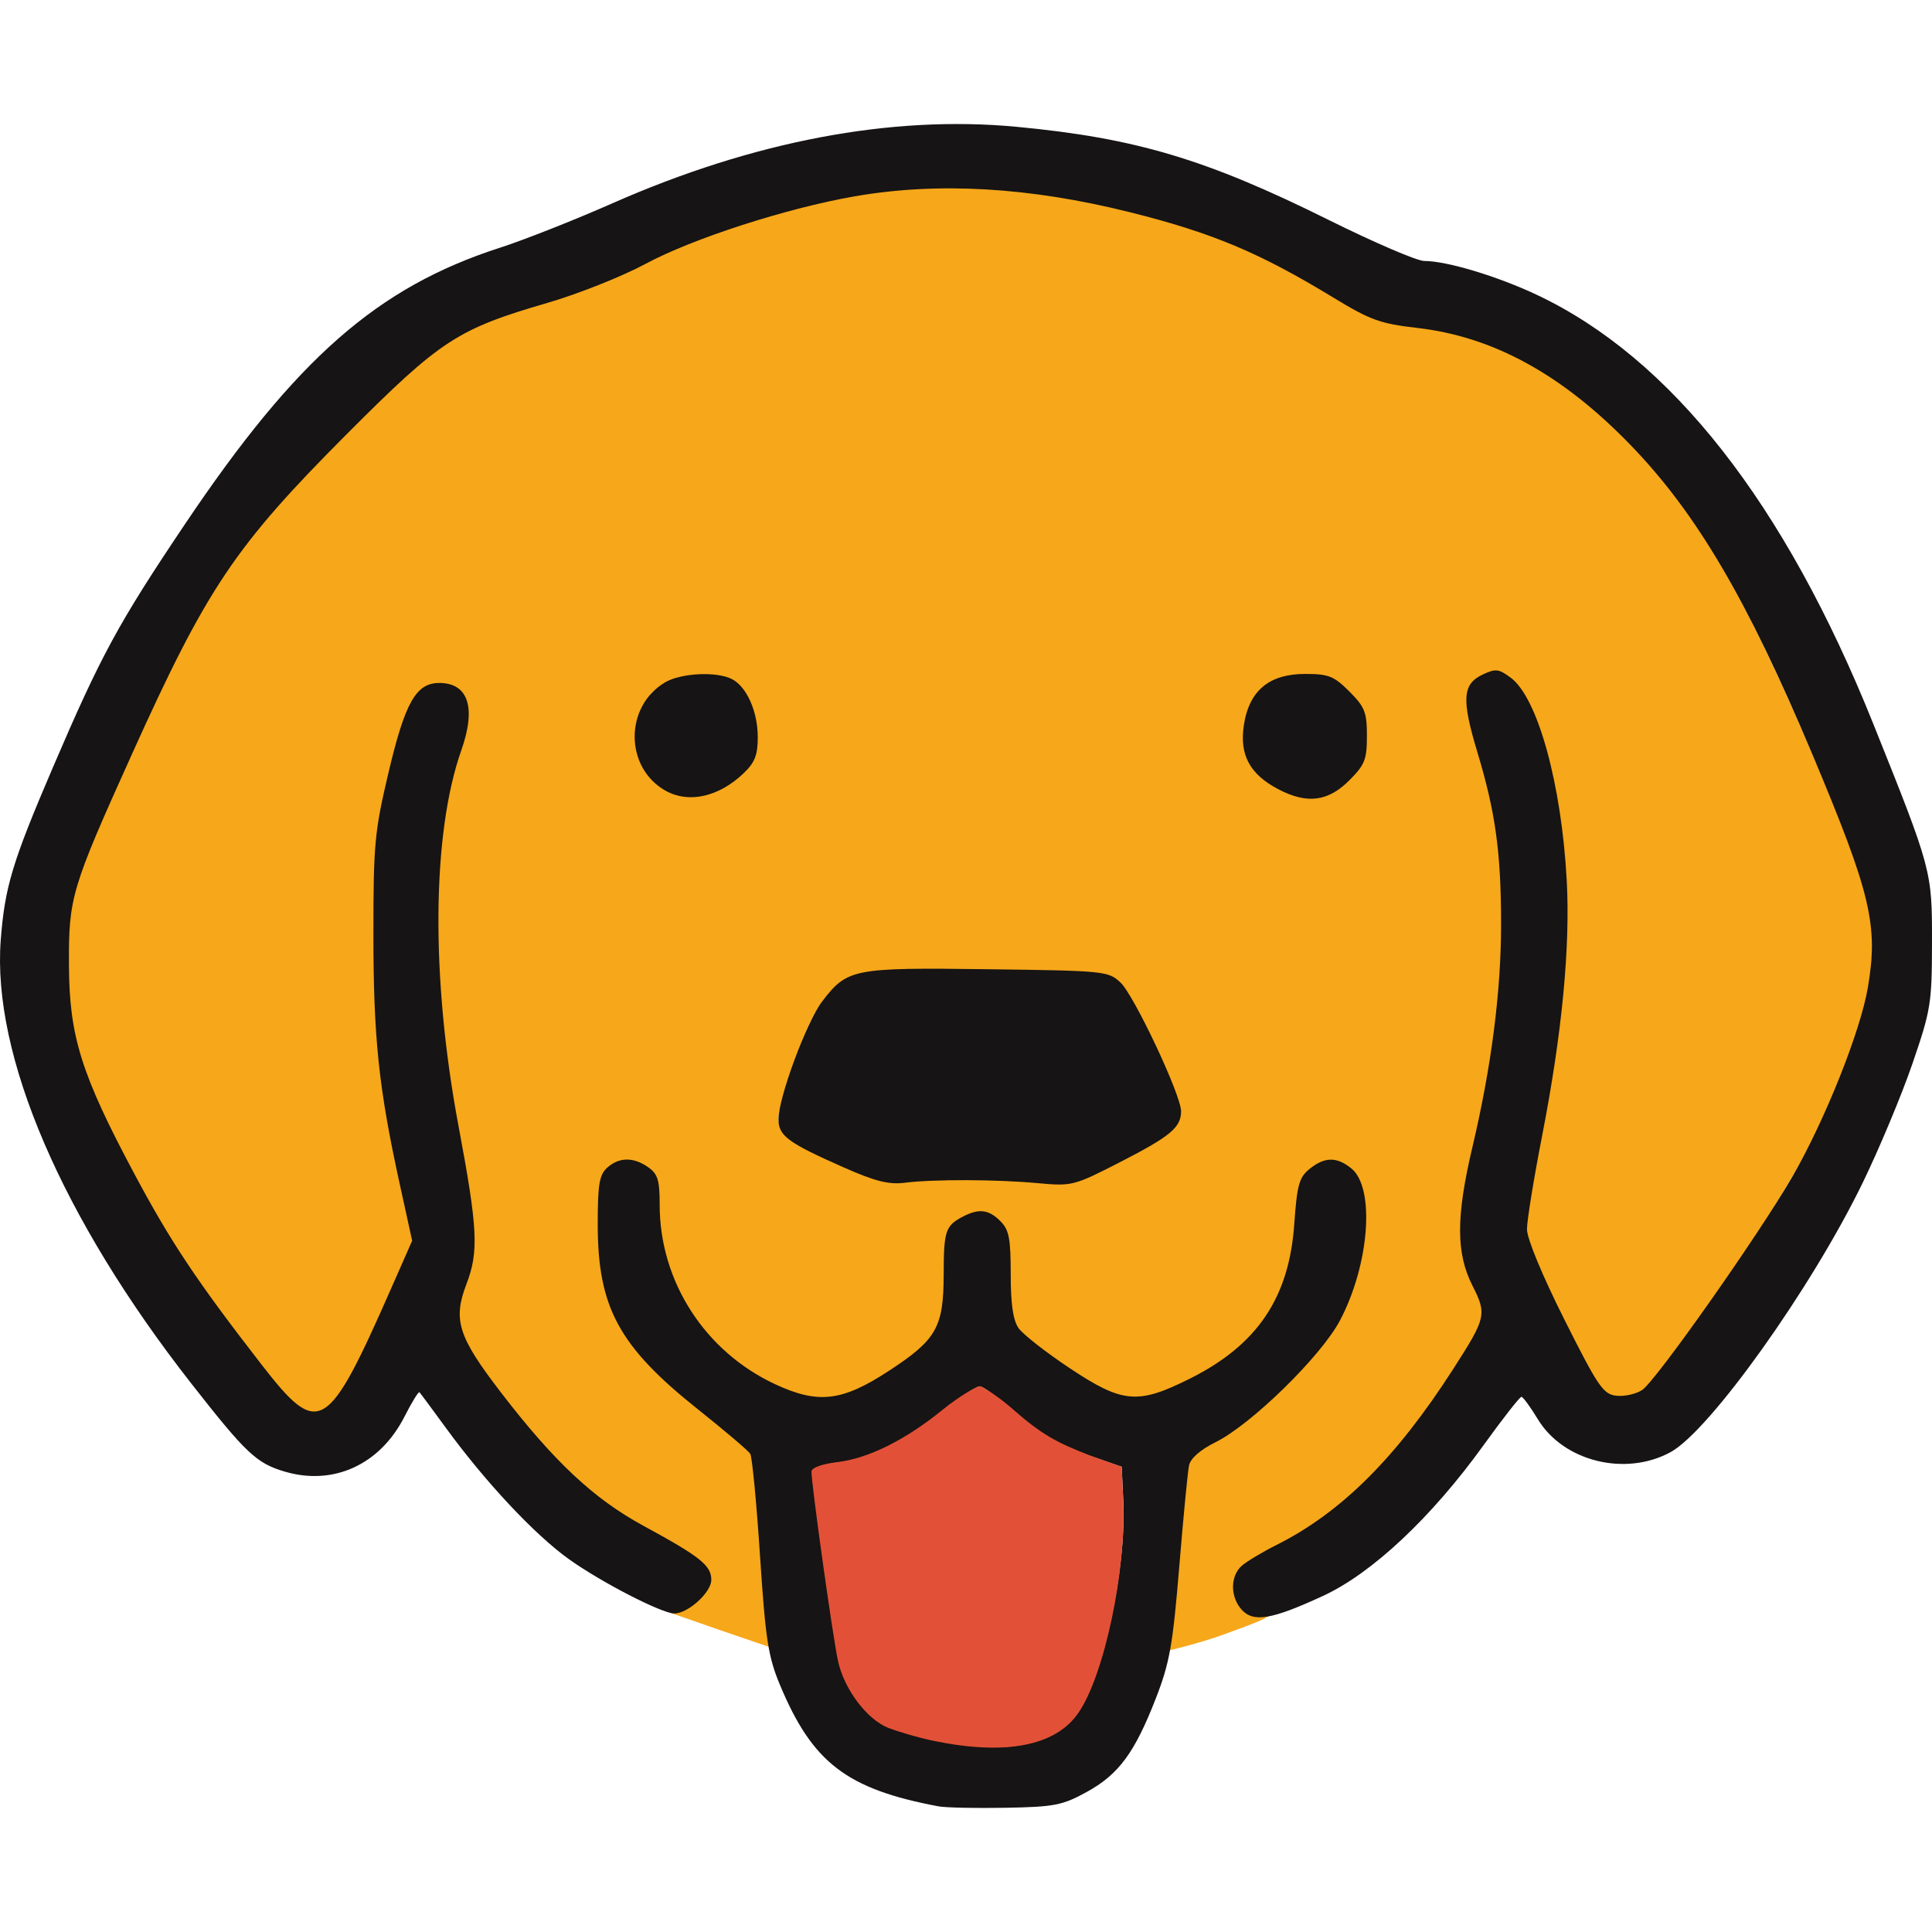
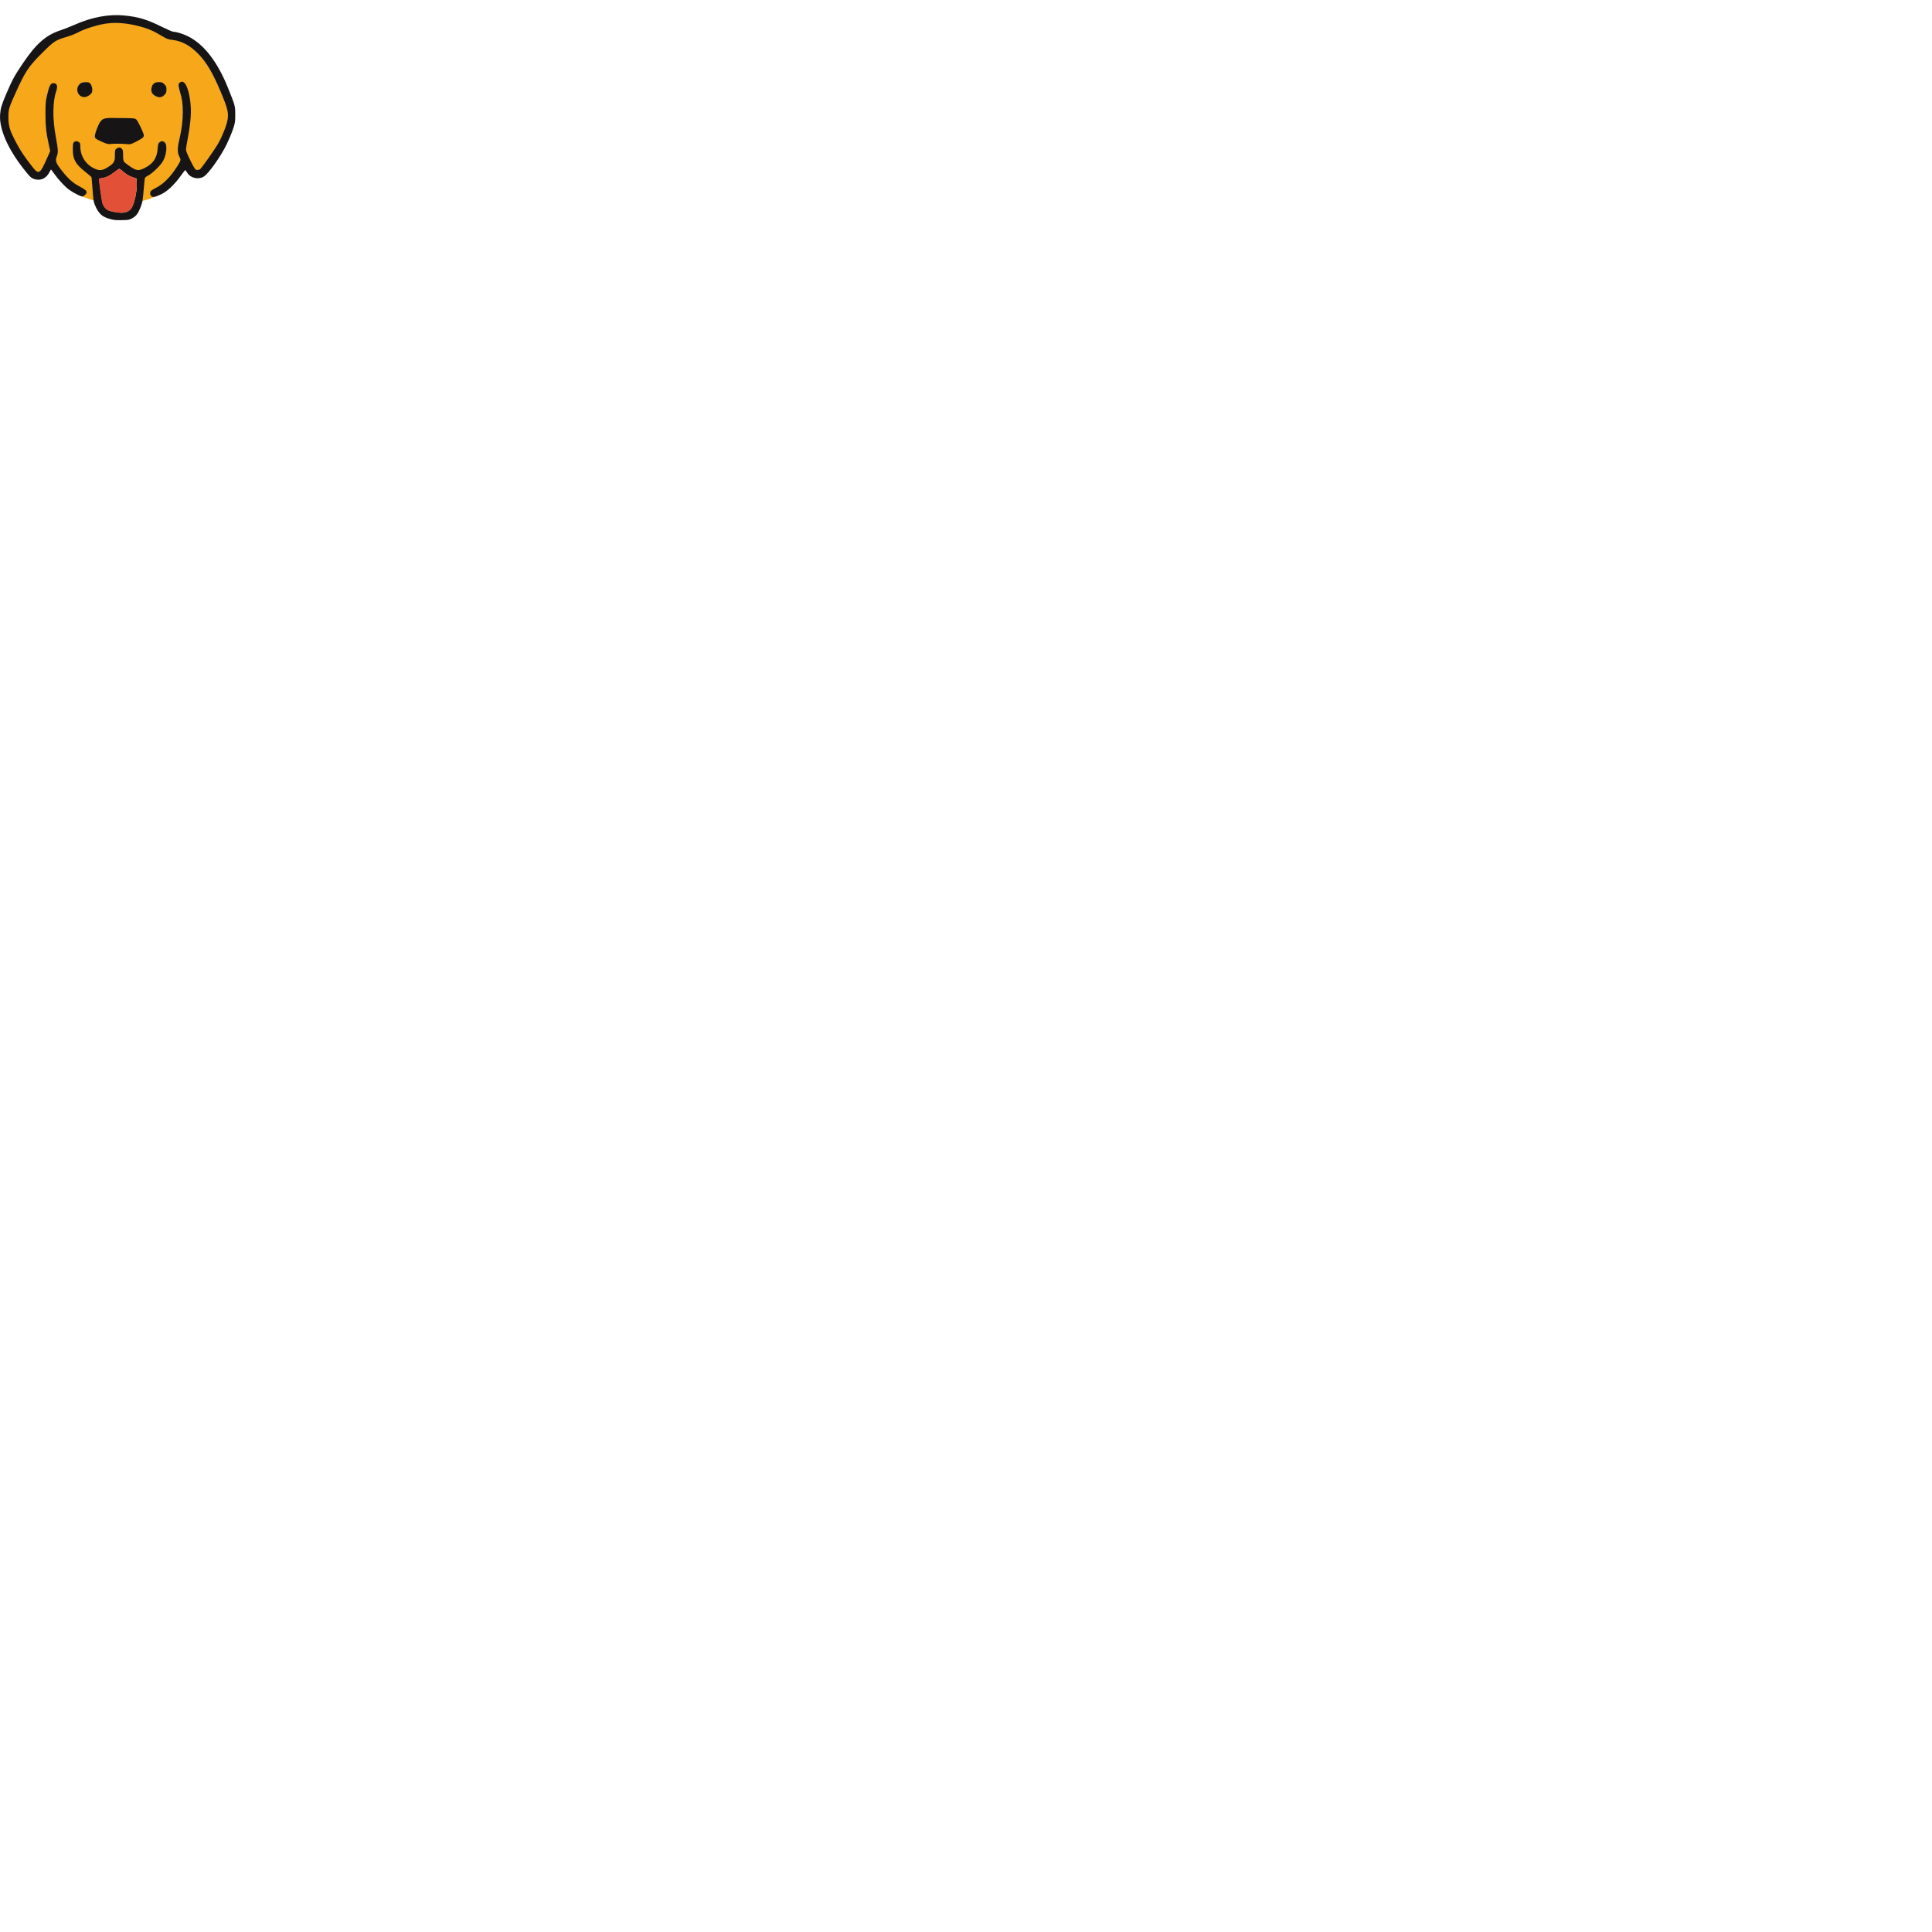
<svg xmlns="http://www.w3.org/2000/svg" viewBox="0 0 24 24" role="img" aria-label="Bruno" data-devicon="1">
-   <g transform="translate(0 0) scale(0.1875)">
+   <g transform="translate(0.0001 0.0001) scale(0.02283)">
    <path fill="#F4AA41" d="M743.886 947.327c.264-18.864 9.16-102.826 11.097-105.96 1.141-1.846 8.68-8.125 14.116-10.887 18.277-9.288 50.063-37.691 63.839-56.405 16.744-22.744 25.604-48.831 25.604-77.197 0-17.778-.808-21.062-6.931-26.813-8.151-7.658-16.073-4.481-24.499 1.679-4.444 3.25-3.381 7.098-6.283 32.853-3.426 30.409-5.846 38.574-16.687 54.315-18.823 27.33-60.171 48.509-86.384 48.509-8.869 0-55.379-28.256-66.254-41.18-7.746-9.205-4.382-13.609-4.382-37.026 0-28.489-3.056-31.923-18.628-31.923-15.247 0-18.102 8.119-18.102 34.629 0 31.856-5.726 39.989-32.959 58.589-20.152 13.763-25.262 17.575-40.825 17.455-13.427-.104-22.95-3.912-38.309-12.135-37.195-19.915-62.039-58.358-62.344-97.998-.113-14.746 1.084-21.109-3.538-26.985-7.062-8.978-18.176-6.636-25.565.754-6.371 6.371-5.702 24.434-3.015 45.941 5.123 41.005 23.645 56.21 65.847 98.589l24.462 22.641 3.603 23.229c2.565 16.54 2.21 49.934 3.814 64.712l3.132 28.863-29.456-10.069-32.669-11.373c10.87-4.61 23.535-6.916 24.709-20.436 0-6.292-9.297-11.764-35.598-25.658-31.036-16.395-54.686-39.908-85.868-79.016-30.653-38.444-34.052-47.623-25.613-74.507 7.182-22.88 5.578-18.219-10.014-108.281-14.785-85.396-12.982-142.834 4.236-206.797 7.799-28.971 8.587-28.788 2.664-36.758-7.393-9.949-15.092-4.836-24.321 2.637-5.183 4.197-7.196 9.618-14.171 37.114-8.044 31.712-9.329 44.483-10.633 88.662-1.686 57.111.554 93.797 12.256 152.316 4.169 20.848 10.065 44.4 10.065 48.815 0 12.129-43.371 101.411-56.055 103.492-11.186 1.836-21.043-4.627-49.012-40.983-34.569-44.935-50.216-71.858-71.787-111.791-32.551-60.257-40.227-102.281-32.449-142.021 5.467-27.934 9.786-39.972 40.096-106.657 43.593-95.912 64.786-125.998 130.472-191.455 49.186-49.015 66.886-61.977 115.983-75.843 15.755-4.449 42.003-14.192 58.66-22.661 35.679-18.142 93.337-36.173 136.777-42.849 88.621-13.621 200.307 10.329 284.551 63.534 16.568 10.464 23.059 13.887 43.936 16.223 45.228 5.06 86.544 27.571 126.429 67.277 42.473 42.282 73.199 95.15 117.397 200.405 28.436 67.72 33.255 77.692 31.41 113.748-1.873 36.617-8.643 53.508-34.894 106.96-17.52 35.673-76.448 124.946-96.738 146.551-10.521 11.203-24.77 13.172-32.184 4.91-7.082-7.892-38.178-68.937-44.167-86.966-4.997-15.046-3.622-13.929 5.466-60.05 13.473-68.371 18.546-103.912 16.654-155.782-1.741-47.709-12.965-93.669-24.887-114.082-7.649-13.097-14.587-15.868-25.109-8.973-10.273 6.731-9.52 12.963.461 46.009 19.227 63.655 18.745 143.458-2.614 229.54-10.497 42.305-10.016 66.215-.848 83.805 3.764 7.221 4.981 20.491 4.981 23.507 0 7.338-25.814 45.435-48.815 74.747-20.411 26.012-43.171 46.78-76 64.512-24.391 13.174-26.811 16.555-21.428 28.369 1.928 4.232 11.915 7.416 16.478 8.561 7.335 1.841-4.745 6.123-26.233 13.958-13.365 4.873-34.175 10.003-35.549 10.003-1.375 0 2.561-6.201 2.626-10.893zm-27.66-286.354s31.891-17.661 31.891-28.539c0-4.78-6.908-20.808-14.934-39.03-10.647-24.172-13.839-33.027-20.199-36.895-10.711-6.514-70.831-9.589-123.636-6.759-33.627 1.802-35.038.511-45.11 9.355-12.538 11.008-19.733 28.368-28.88 58.031-6.55 21.242-7.473 21.657-1.72 29.384 3.218 4.323 16.24 9.87 29.189 16.99l25.054 8.815 62.255.613 61.391.091 19.971-11.89zm-239.625-224.062c27.419-14.395 23.601-47.831.305-61.965-10.78-6.541-32.084-3.802-43.404 7.518-22.469 32.612 2.549 75.735 43.098 54.447zm370.94.49c10.924-10.124 15.14-22.102 12.753-36.23-5.814-34.411-41.775-38.383-63.282-14.707-10.139 11.161-7.995 30.812-.777 39.945 14.648 18.534 36.418 24.79 51.307 10.992z" style="fill:#f6a71a;stroke-width:3.102" transform="matrix(.11027 0 0 .11027 -4.6547 3.7542)" />
    <path fill="#F4AA41" d="M606.048 1051.24c-55.212-10.392-75.791-26.211-95.369-73.307-6.925-16.659-8.547-27.248-11.829-77.226-2.092-31.856-4.736-59.428-5.875-61.273-1.14-1.844-15.269-13.859-31.398-26.7-47.536-37.844-60.235-61.283-60.235-111.177 0-24.028.951-29.729 5.672-34.001 7.109-6.434 15.751-6.54 24.654-.305 5.767 4.04 6.893 7.748 6.893 22.699 0 45.857 27.158 88.017 69.353 107.664 25.843 12.033 40.171 10.381 68.101-7.852 28.939-18.891 33.119-26.22 33.181-58.174.051-26.098 1.055-29.148 11.38-34.583 9.718-5.115 15.624-4.429 22.691 2.637 5.204 5.204 6.203 10.339 6.203 31.877 0 17.973 1.417 27.696 4.723 32.417 2.598 3.709 16.362 14.488 30.586 23.952 31.997 21.29 40.978 22.073 72.464 6.322 40.322-20.172 59.457-48.481 62.576-92.578 1.681-23.758 2.924-28.27 9.189-33.342 9.066-7.342 16.342-7.433 25.131-.317 14.379 11.643 10.862 57.95-6.95 91.519-11.382 21.45-53.217 62.345-74.636 72.959-9.146 4.532-15.046 9.696-15.946 13.957-.786 3.72-3.437 31.189-5.893 61.042-3.853 46.853-5.769 57.633-14.002 78.804-12.768 32.836-22.335 45.795-41.624 56.386-14.579 8.005-19.33 8.928-48.721 9.465-17.912.327-36.056-.062-40.321-.865zm63.89-41.144c6.992-3.176 15.649-9.897 19.238-14.937 15.942-22.389 29.91-86.349 27.933-127.905l-.953-20.035-18.759-6.447c-19.752-6.789-32.611-14.63-51.811-31.594-6.402-5.656-13.051-10.284-14.777-10.284-1.725 0-10.861 6.291-20.301 13.981-22.471 18.303-44.74 29.362-63.631 31.599-9.14 1.082-15.266 3.357-15.266 5.668 0 7.939 12.704 98.711 15.902 113.623 3.658 17.055 17.454 35.378 30.43 40.415 13.126 5.095 47.238 11.229 63.775 11.467 8.954.129 20.881-2.217 28.221-5.55zm118.294-77.016c-6.925-7.652-6.907-20.232.036-26.346 2.985-2.629 12.406-8.279 20.936-12.556 38.871-19.492 71.881-52.37 106.161-105.736 19.825-30.864 20.268-32.797 11.475-50.165-9.83-19.416-9.832-41.346-.009-82.923 11.485-48.605 17.294-93.837 17.268-134.451-.028-42.775-3.388-67.089-14.237-102.995-9.561-31.644-8.97-40.872 2.986-46.576 7.926-3.782 9.768-3.587 17.059 1.812 16.186 11.984 30.518 63.908 33.636 121.858 2.159 40.138-2.87 92.246-14.812 153.466-4.991 25.588-9.081 50.795-9.088 56.015-.006 5.615 9.17 27.78 22.474 54.278 20.265 40.364 23.349 44.886 31.216 45.788 4.801.55 11.787-1.002 15.524-3.45 8.166-5.351 69.856-92.939 90.118-127.951 19.658-33.969 41.059-87.566 45.517-113.996 6.313-37.427 1.786-56.388-33.468-140.171-39.14-93.018-69.506-144.675-109.114-185.617-41.035-42.416-82.535-65.179-128.36-70.406-21.955-2.504-28.05-4.707-50.022-18.079-44.69-27.197-72.954-39.059-122.637-51.468-60.266-15.051-115.256-18.203-165.314-9.473-40.838 7.122-97.283 25.352-125.454 40.52-14.022 7.55-40.541 18.104-58.931 23.455-54.185 15.765-64.204 22.306-120.338 78.567-67.58 67.731-84.26 92.576-129.528 192.929-36.424 80.747-37.908 85.737-37.692 126.706.225 42.505 7.413 65.382 39.337 125.183 21.81 40.855 37.601 64.536 76.288 114.403 34.617 44.621 39.537 41.705 78.314-46.412l12.274-27.891-7.577-34.567c-12.494-57.002-15.694-87.428-15.705-149.326-.009-54.41.689-61.89 9.106-97.513 9.94-42.067 16.534-53.69 30.458-53.69 17.441 0 22.296 14.8 13.258 40.416-17.706 50.185-18.371 136.788-1.732 225.547 11.612 61.941 12.301 75.629 4.791 95.241-8.217 21.458-5.005 31.55 20.681 64.989 32.008 41.669 55.812 63.957 85.596 80.145 34.307 18.646 40.852 23.866 40.852 32.581 0 7.445-13.994 20.149-22.19 20.144-7.555-.003-43.755-18.641-63.305-32.592-20.535-14.654-50.217-46.331-74.082-79.064-8.085-11.088-15.171-20.648-15.748-21.244-.577-.596-4.612 5.947-8.967 14.54-14.665 28.941-42.719 41.815-72.105 33.088-16.901-5.019-23.163-10.928-55.913-52.748-77.856-99.421-119.934-197.34-114.603-266.693 2.443-31.779 6.968-46.772 31.146-103.197 29.026-67.738 39.374-86.809 79.552-146.611C220.246 181.29 269.073 138.458 342.687 114.76c14.349-4.619 44.725-16.62 67.503-26.67 84.672-37.356 167.551-53.046 242.752-45.954 71.446 6.738 114.018 19.433 187.417 55.889 27.371 13.595 53.247 24.718 57.504 24.718 13.532 0 43.954 9.144 67.725 20.356 80.687 38.058 148.983 125.172 202.196 257.908 35.128 87.624 35.269 88.148 35.212 131.148-.048 36.683-.681 40.607-11.756 72.888-6.438 18.765-19.874 50.939-29.859 71.498-30.779 63.376-91.891 149.059-115.47 161.899-27.181 14.8-64.349 5.585-79.718-19.766-4.462-7.359-8.899-13.425-9.861-13.479-.962-.054-11.233 13.062-22.825 29.148-31.278 43.4-66.915 76.844-96.399 90.467-30.832 14.245-41.791 16.1-48.876 8.271zM549.292 667.431c-33.849-14.968-39.401-19.076-39.352-29.117.064-13.006 16.884-58.392 26.136-70.521 15.177-19.898 18.513-20.553 99.347-19.512 70.593.909 72.69 1.119 80.024 8.015 8.172 7.684 36.378 67.608 36.378 77.286 0 9.746-6.294 15.017-36.379 30.465-28.011 14.383-29.076 14.657-49.626 12.777-25.07-2.294-62.733-2.413-79.931-.254-9.656 1.212-17.769-.814-36.596-9.139zM442.252 441.114c-24.743-13.73-25.006-50.673-.465-65.17 9.658-5.705 31.335-6.714 40.369-1.879 8.828 4.725 15.336 19.51 15.336 34.842 0 10.721-1.772 15.221-8.529 21.668-14.834 14.152-32.868 18.221-46.711 10.539zm367.762-1.096c-17.042-8.998-23.111-20.678-20.476-38.25 3.233-21.562 15.94-30.897 36.796-30.897 14.125 0 17.325 1.269 26.602 10.546 9.289 9.289 10.545 12.467 10.545 26.674 0 14.207-1.256 17.385-10.545 26.674-12.444 12.444-24.926 14.755-42.923 5.253z" style="fill:#161414;stroke-width:3.102" transform="matrix(.11027 0 0 .11027 -4.6547 3.7542)" />
    <path fill="#F4AA41" d="M604.201 1012.11c-11.088-2.244-23.736-6.234-28.106-7.93-12.977-5.037-26.773-23.36-30.43-40.415-3.198-14.913-15.902-105.684-15.902-113.623 0-2.311 6.127-4.585 15.266-5.668 18.891-2.237 41.16-13.296 63.631-31.599 9.441-7.689 20.322-14.064 22.047-14.064 1.725 0 12.329 7.045 18.731 12.702 19.2 16.964 27.867 21.149 47.303 28.796l19.415 6.912.935 20.805c1.867 41.561-11.452 105.306-27.394 127.695-13.766 19.332-43.555 24.877-85.495 16.39z" style="fill:#e25137;stroke-width:3.102" transform="matrix(.11027 0 0 .11027 -4.6547 3.7542)" />
  </g>
</svg>
